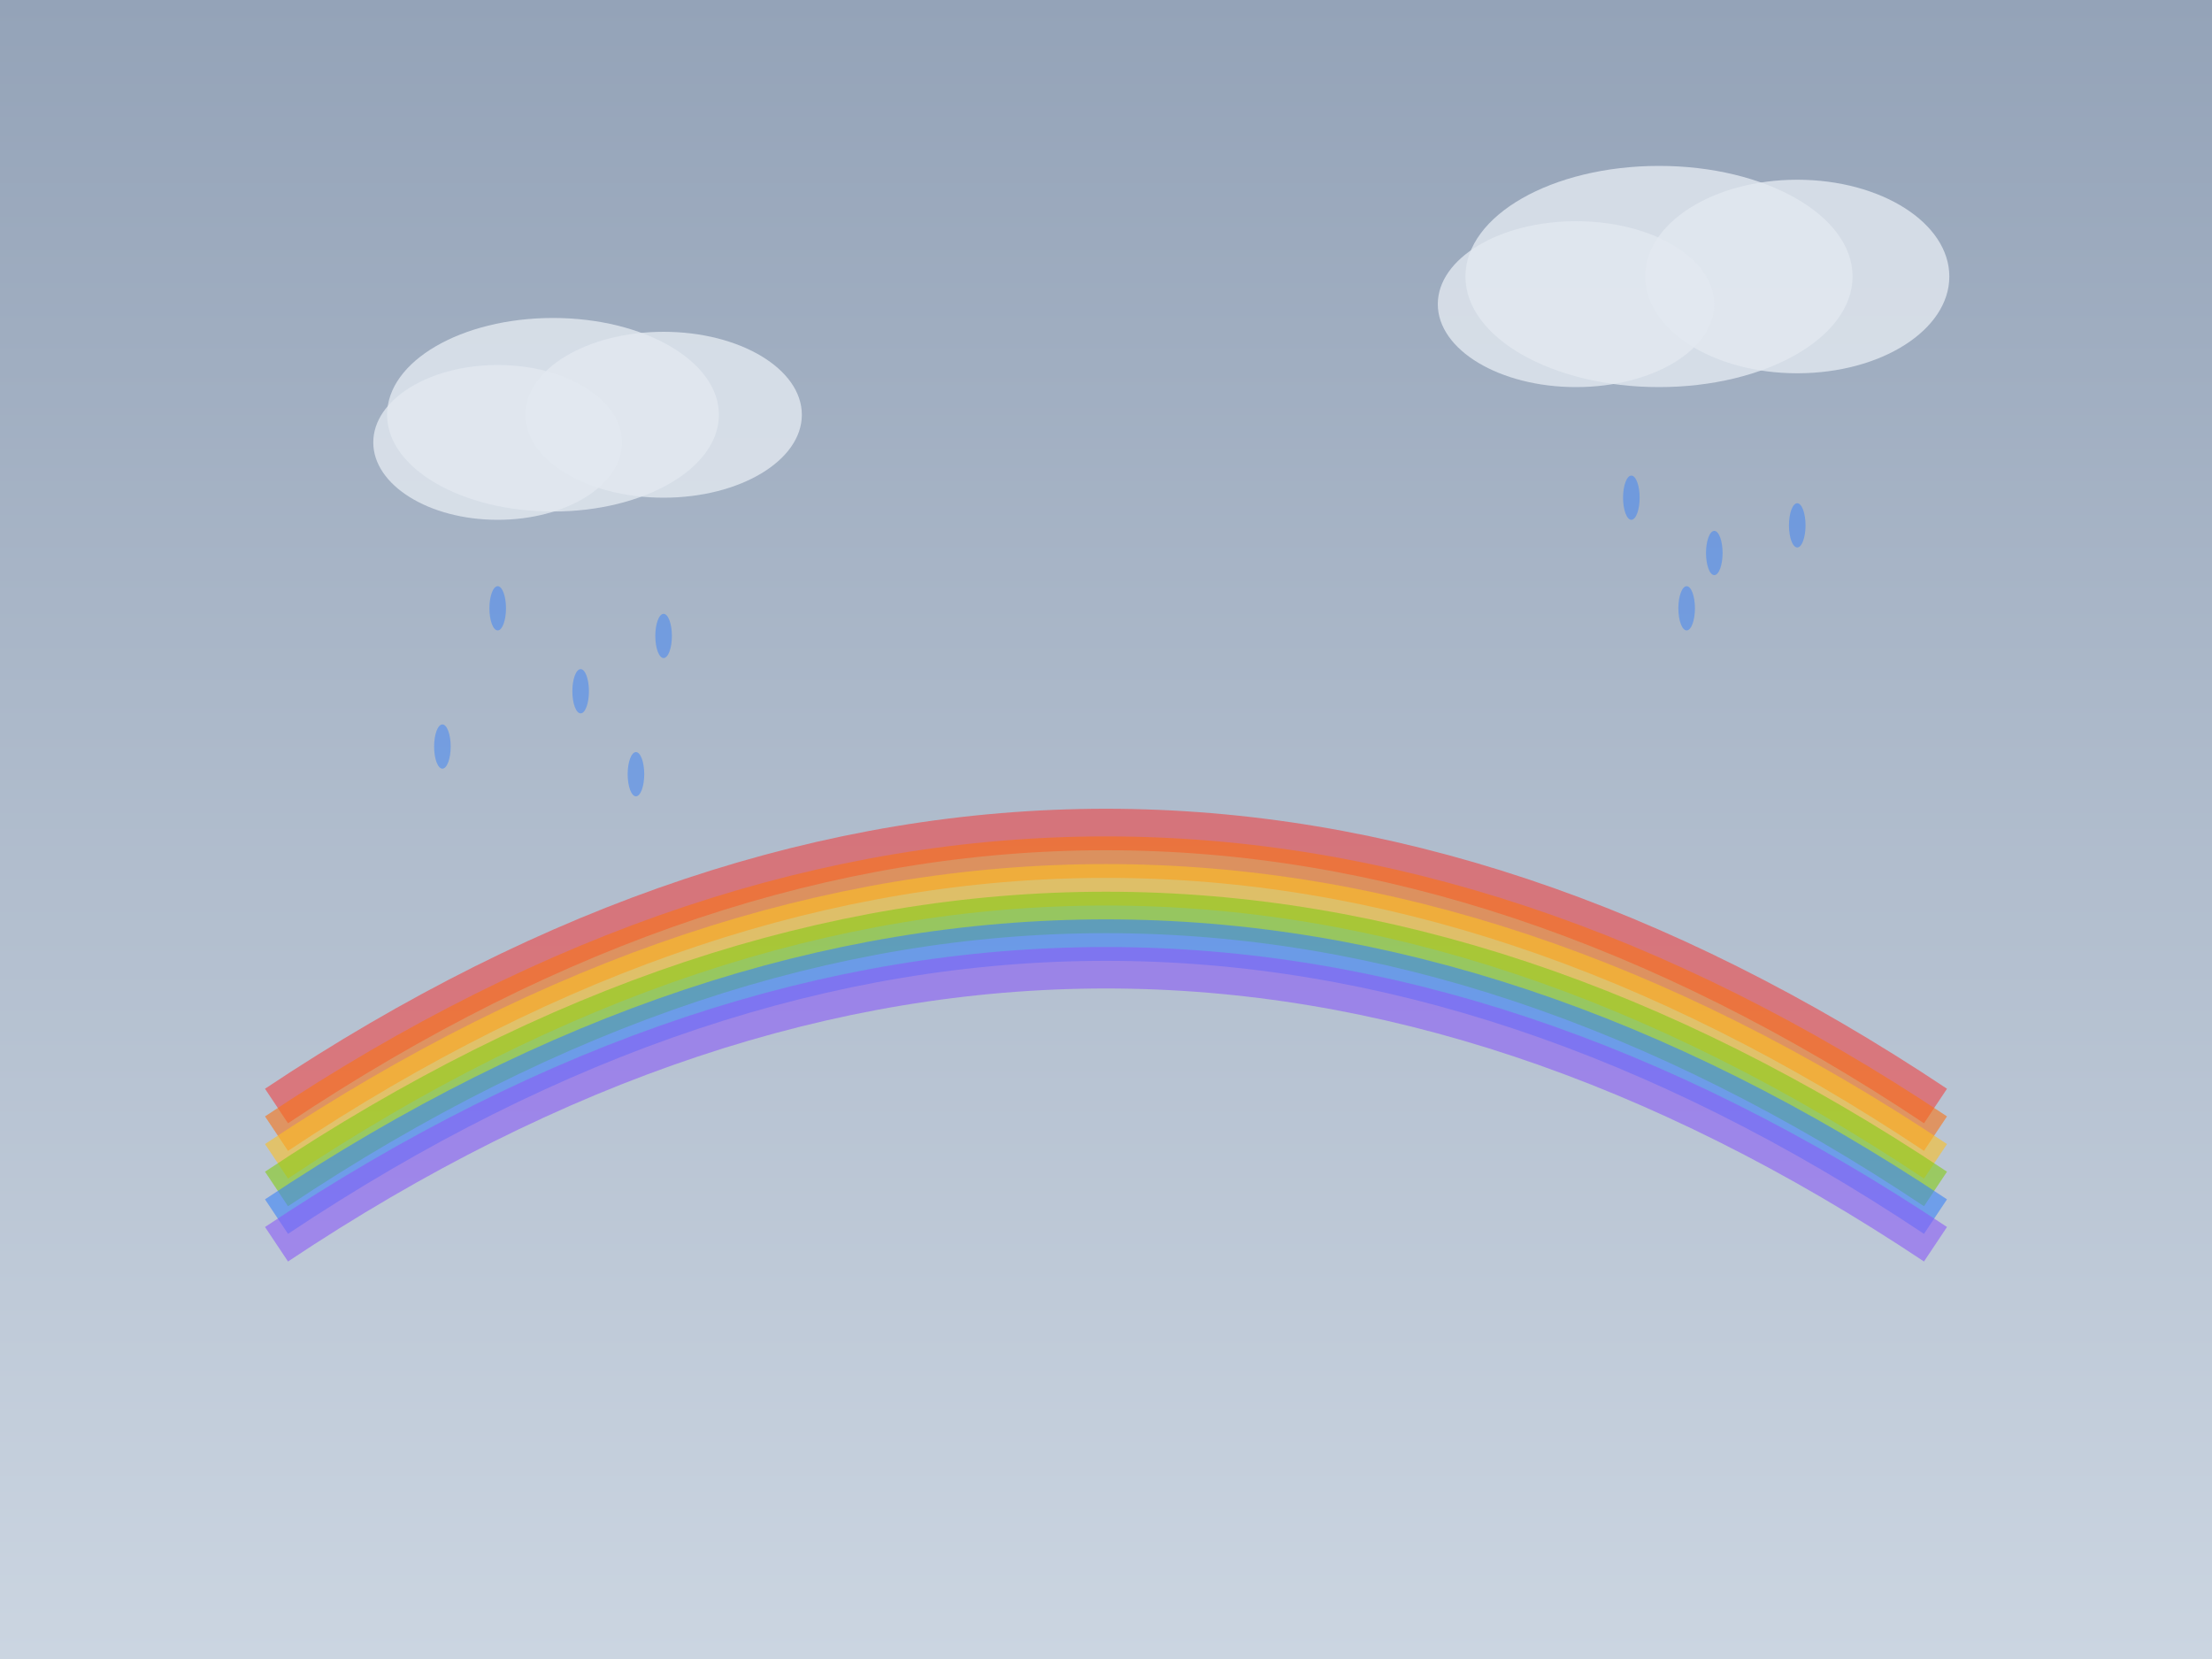
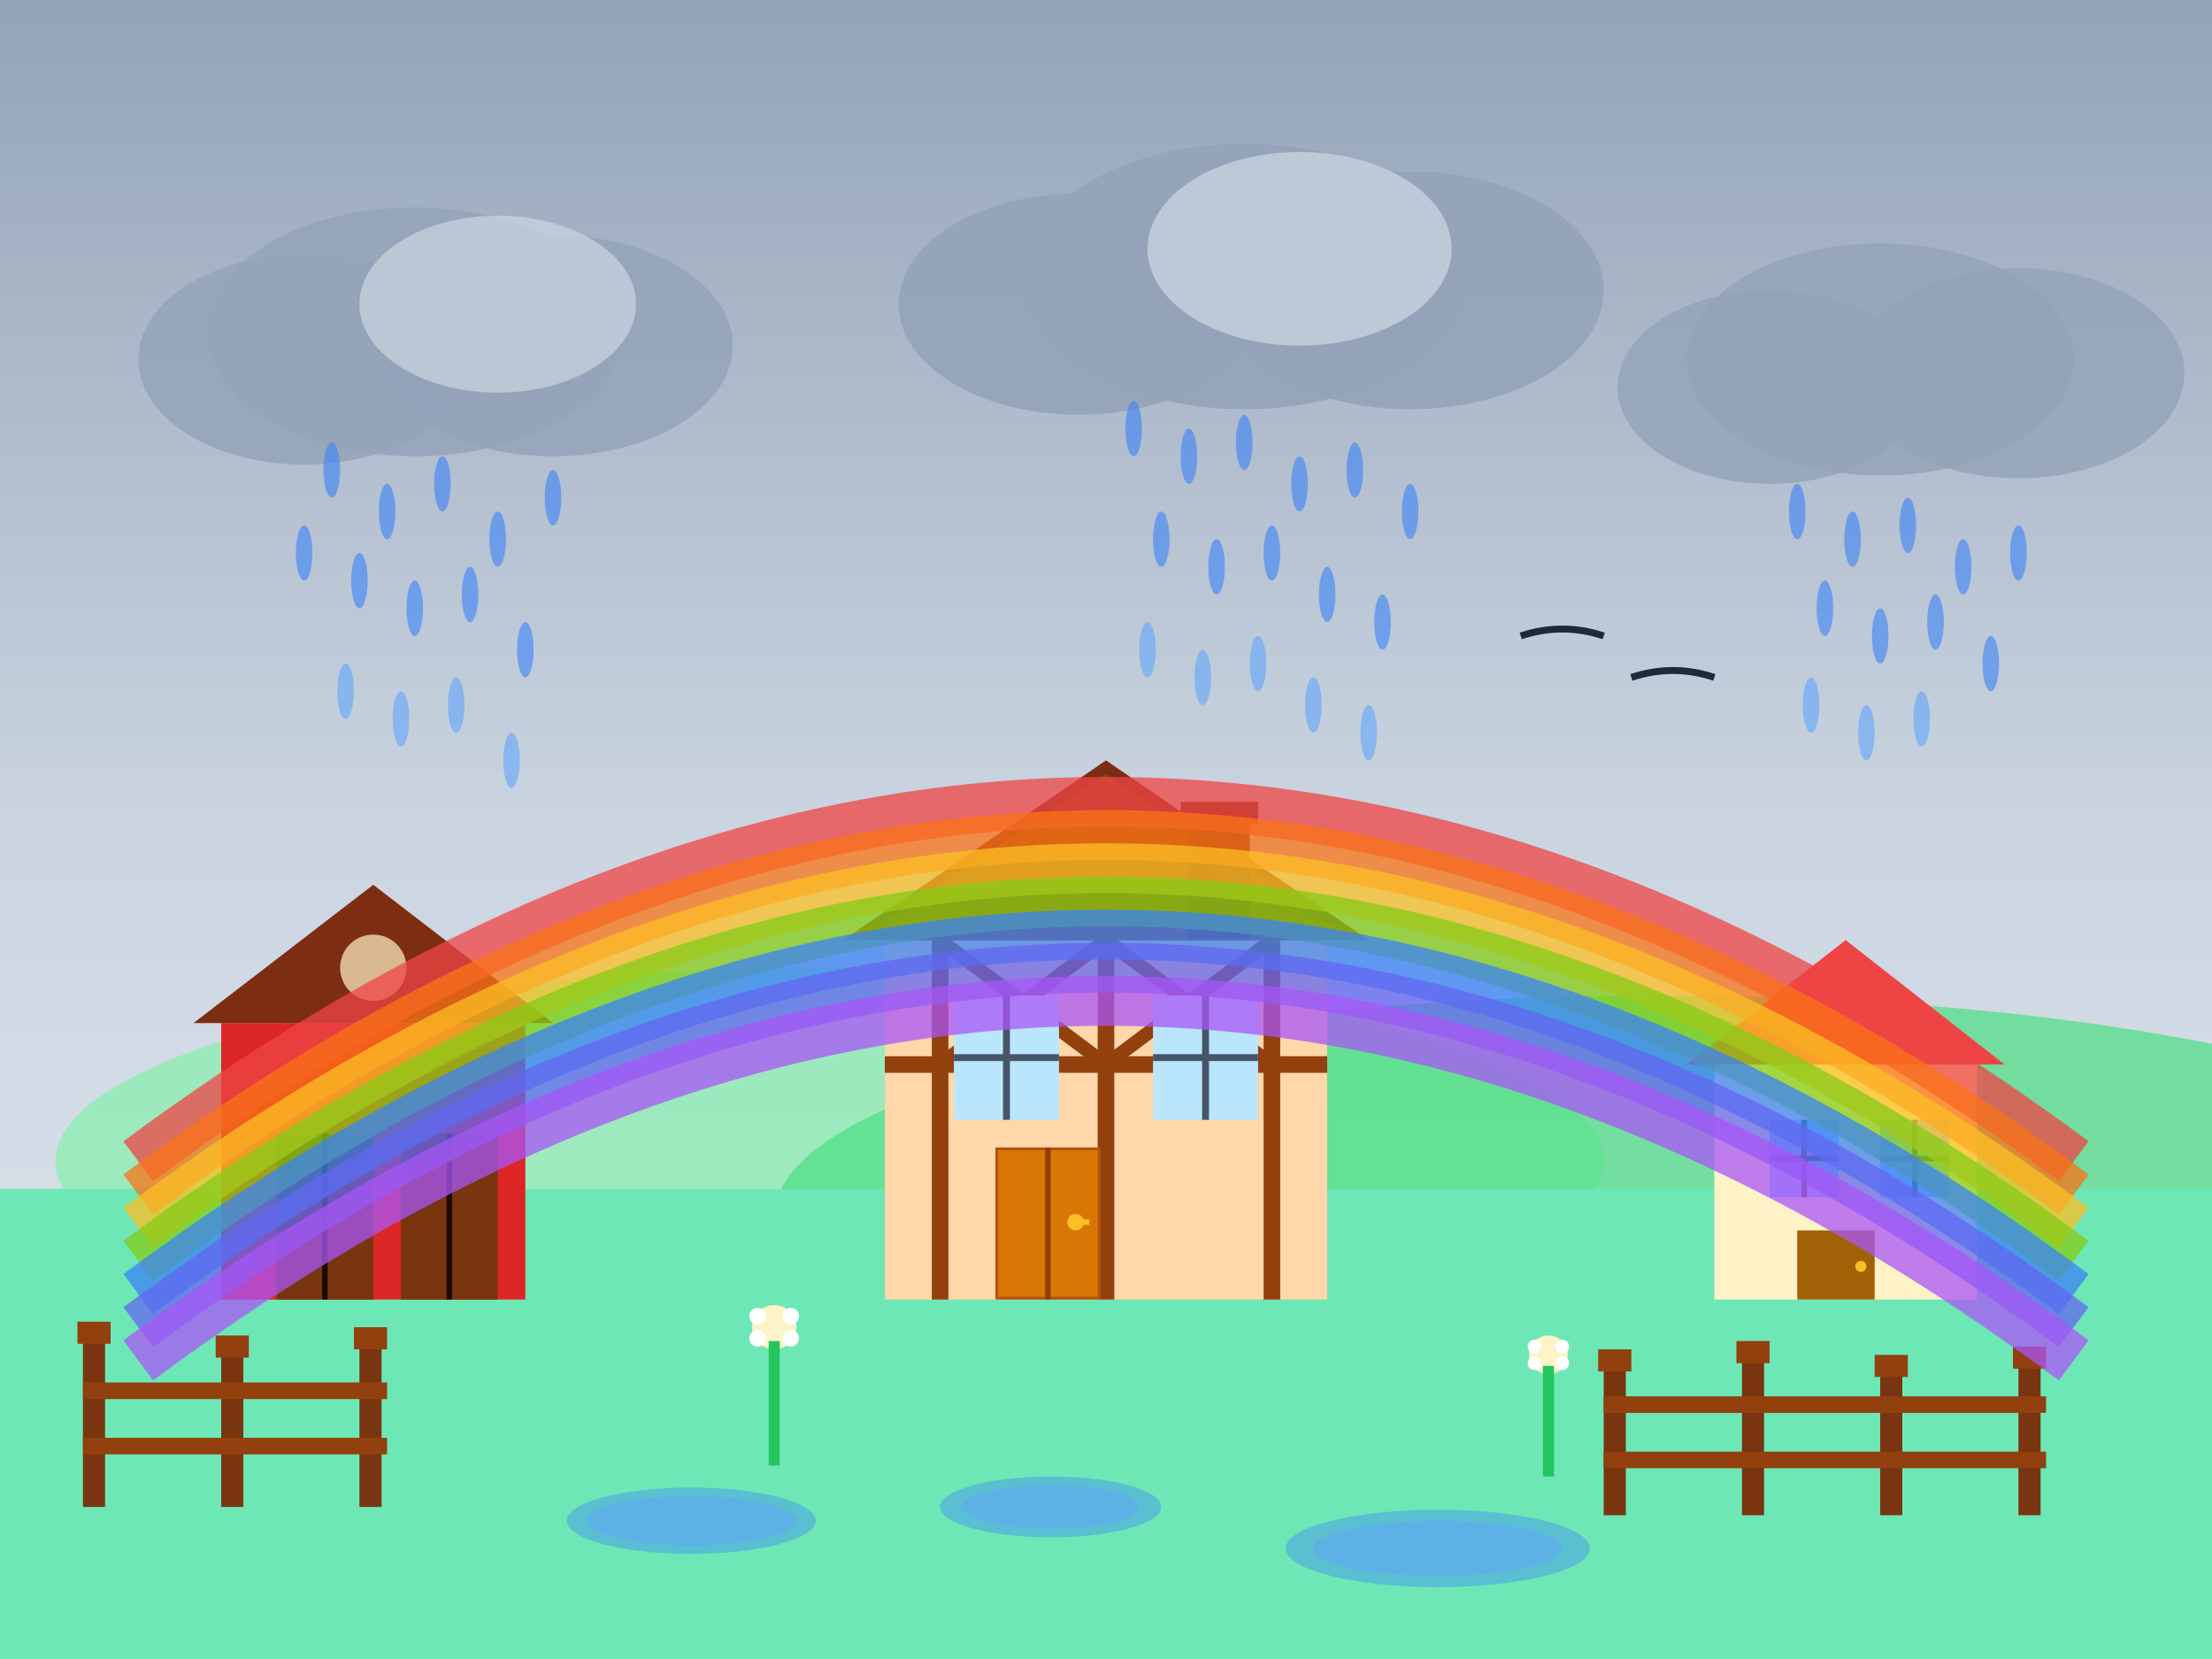
<svg xmlns="http://www.w3.org/2000/svg" viewBox="0 0 800 600">
  <defs>
    <linearGradient id="aprilSky" x1="0%" y1="0%" x2="0%" y2="100%">
      <stop offset="0%" style="stop-color:#94a3b8;stop-opacity:1" />
-       <stop offset="100%" style="stop-color:#cbd5e1;stop-opacity:1" />
+       <stop offset="50%" style="stop-color:#cbd5e1;stop-opacity:1" />
+       <stop offset="100%" style="stop-color:#e2e8f0;stop-opacity:1" />
    </linearGradient>
  </defs>
  <rect width="800" height="600" fill="url(#aprilSky)" />
-   <path d="M 100 400 Q 400 200 700 400" stroke="#ef4444" stroke-width="15" fill="none" opacity="0.6" />
-   <path d="M 100 410 Q 400 210 700 410" stroke="#f97316" stroke-width="15" fill="none" opacity="0.6" />
-   <path d="M 100 420 Q 400 220 700 420" stroke="#fbbf24" stroke-width="15" fill="none" opacity="0.6" />
-   <path d="M 100 430 Q 400 230 700 430" stroke="#84cc16" stroke-width="15" fill="none" opacity="0.6" />
-   <path d="M 100 440 Q 400 240 700 440" stroke="#3b82f6" stroke-width="15" fill="none" opacity="0.6" />
-   <path d="M 100 450 Q 400 250 700 450" stroke="#8b5cf6" stroke-width="15" fill="none" opacity="0.6" />
-   <ellipse cx="200" cy="150" rx="60" ry="35" fill="#e2e8f0" opacity="0.8" />
-   <ellipse cx="240" cy="150" rx="50" ry="30" fill="#e2e8f0" opacity="0.8" />
-   <ellipse cx="180" cy="160" rx="45" ry="28" fill="#e2e8f0" opacity="0.8" />
-   <ellipse cx="600" cy="100" rx="70" ry="40" fill="#e2e8f0" opacity="0.8" />
-   <ellipse cx="650" cy="100" rx="55" ry="35" fill="#e2e8f0" opacity="0.8" />
-   <ellipse cx="570" cy="110" rx="50" ry="30" fill="#e2e8f0" opacity="0.8" />
-   <ellipse cx="180" cy="220" rx="3" ry="8" fill="#3b82f6" opacity="0.5" />
-   <ellipse cx="210" cy="250" rx="3" ry="8" fill="#3b82f6" opacity="0.5" />
-   <ellipse cx="240" cy="230" rx="3" ry="8" fill="#3b82f6" opacity="0.5" />
-   <ellipse cx="160" cy="270" rx="3" ry="8" fill="#3b82f6" opacity="0.5" />
-   <ellipse cx="230" cy="280" rx="3" ry="8" fill="#3b82f6" opacity="0.5" />
-   <ellipse cx="590" cy="180" rx="3" ry="8" fill="#3b82f6" opacity="0.5" />
-   <ellipse cx="620" cy="200" rx="3" ry="8" fill="#3b82f6" opacity="0.5" />
-   <ellipse cx="650" cy="190" rx="3" ry="8" fill="#3b82f6" opacity="0.5" />
-   <ellipse cx="610" cy="220" rx="3" ry="8" fill="#3b82f6" opacity="0.5" />
+   <ellipse cx="300" cy="420" rx="280" ry="70" fill="#86efac" opacity="0.7" />
+   <ellipse cx="600" cy="440" rx="320" ry="80" fill="#4ade80" opacity="0.7" />
+   <rect y="430" width="800" height="170" fill="#6ee7b7" />
+   <rect x="320" y="340" width="160" height="130" fill="#fed7aa" />
+   <line x1="340" y1="340" x2="340" y2="470" stroke="#92400e" stroke-width="6" />
+   <line x1="400" y1="340" x2="400" y2="470" stroke="#92400e" stroke-width="6" />
+   <line x1="460" y1="340" x2="460" y2="470" stroke="#92400e" stroke-width="6" />
+   <line x1="320" y1="385" x2="480" y2="385" stroke="#92400e" stroke-width="6" />
+   <line x1="340" y1="385" x2="400" y2="340" stroke="#92400e" stroke-width="5" />
+   <line x1="400" y1="385" x2="340" y2="340" stroke="#92400e" stroke-width="5" />
+   <line x1="400" y1="385" x2="460" y2="340" stroke="#92400e" stroke-width="5" />
+   <line x1="460" y1="385" x2="400" y2="340" stroke="#92400e" stroke-width="5" />
+   <path d="M 305 340 L 400 275 L 495 340 Z" fill="#7c2d12" />
+   <path d="M 310 340 L 400 280 L 490 340 Z" fill="#92400e" />
+   <line x1="310" y1="340" x2="400" y2="285" stroke="#78350f" stroke-width="2" opacity="0.4" />
+   <line x1="320" y1="335" x2="400" y2="290" stroke="#78350f" stroke-width="2" opacity="0.4" />
+   <line x1="490" y1="340" x2="400" y2="285" stroke="#78350f" stroke-width="2" opacity="0.4" />
+   <line x1="480" y1="335" x2="400" y2="290" stroke="#78350f" stroke-width="2" opacity="0.4" />
+   <rect x="430" y="295" width="22" height="45" fill="#7c2d12" />
+   <rect x="427" y="290" width="28" height="8" fill="#78350f" />
+   <rect x="345" y="360" width="38" height="45" fill="#bae6fd" />
+   <line x1="364" y1="360" x2="364" y2="405" stroke="#475569" stroke-width="2.5" />
+   <line x1="345" y1="382.5" x2="383" y2="382.5" stroke="#475569" stroke-width="2.5" />
+   <rect x="417" y="360" width="38" height="45" fill="#bae6fd" />
+   <line x1="436" y1="360" x2="436" y2="405" stroke="#475569" stroke-width="2.5" />
+   <line x1="417" y1="382.5" x2="455" y2="382.5" stroke="#475569" stroke-width="2.5" />
+   <rect x="360" y="415" width="38" height="55" fill="#b45309" />
+   <rect x="361" y="416" width="36" height="53" fill="#d97706" />
+   <line x1="379" y1="415" x2="379" y2="470" stroke="#92400e" stroke-width="2" />
+   <circle cx="389" cy="442" r="3" fill="#fbbf24" />
+   <line x1="389" y1="442" x2="394" y2="442" stroke="#fbbf24" stroke-width="2" />
+   <rect x="80" y="370" width="110" height="100" fill="#dc2626" />
+   <path d="M 70 370 L 135 320 L 200 370 Z" fill="#7c2d12" />
+   <rect x="100" y="410" width="35" height="60" fill="#78350f" />
+   <rect x="145" y="410" width="35" height="60" fill="#78350f" />
+   <line x1="117.5" y1="410" x2="117.5" y2="470" stroke="#1c0a00" stroke-width="2" />
+   <line x1="162.5" y1="410" x2="162.5" y2="470" stroke="#1c0a00" stroke-width="2" />
+   <circle cx="135" cy="350" r="12" fill="#fef3c7" opacity="0.7" />
+   <rect x="620" y="385" width="95" height="85" fill="#fef3c7" />
+   <path d="M 610 385 L 667.5 340 L 725 385 Z" fill="#ef4444" />
+   <rect x="640" y="405" width="25" height="28" fill="#93c5fd" />
+   <line x1="652.5" y1="405" x2="652.5" y2="433" stroke="#475569" stroke-width="2" />
+   <line x1="640" y1="419" x2="665" y2="419" stroke="#475569" stroke-width="2" />
+   <rect x="680" y="405" width="25" height="28" fill="#93c5fd" />
+   <line x1="692.5" y1="405" x2="692.5" y2="433" stroke="#475569" stroke-width="2" />
+   <line x1="680" y1="419" x2="705" y2="419" stroke="#475569" stroke-width="2" />
+   <rect x="650" y="445" width="28" height="25" fill="#a16207" />
+   <circle cx="673" cy="458" r="2" fill="#fbbf24" />
+   <g>
+     <rect x="30" y="480" width="8" height="65" fill="#78350f" />
+     <rect x="28" y="478" width="12" height="8" fill="#92400e" />
+     <rect x="80" y="485" width="8" height="60" fill="#78350f" />
+     <rect x="78" y="483" width="12" height="8" fill="#92400e" />
+     <rect x="130" y="482" width="8" height="63" fill="#78350f" />
+     <rect x="128" y="480" width="12" height="8" fill="#92400e" />
+     <rect x="580" y="490" width="8" height="58" fill="#78350f" />
+     <rect x="578" y="488" width="12" height="8" fill="#92400e" />
+     <rect x="630" y="487" width="8" height="61" fill="#78350f" />
+     <rect x="628" y="485" width="12" height="8" fill="#92400e" />
+     <rect x="680" y="492" width="8" height="56" fill="#78350f" />
+     <rect x="678" y="490" width="12" height="8" fill="#92400e" />
+     <rect x="730" y="489" width="8" height="59" fill="#78350f" />
+     <rect x="728" y="487" width="12" height="8" fill="#92400e" />
+     <rect x="30" y="500" width="110" height="6" fill="#92400e" />
+     <rect x="30" y="520" width="110" height="6" fill="#92400e" />
+     <rect x="580" y="505" width="160" height="6" fill="#92400e" />
+     <rect x="580" y="525" width="160" height="6" fill="#92400e" />
+   </g>
+   <path d="M 50 420 Q 400 160 750 420" stroke="#ef4444" stroke-width="18" fill="none" opacity="0.75" />
+   <path d="M 50 432 Q 400 172 750 432" stroke="#f97316" stroke-width="18" fill="none" opacity="0.75" />
+   <path d="M 50 444 Q 400 184 750 444" stroke="#fbbf24" stroke-width="18" fill="none" opacity="0.75" />
+   <path d="M 50 456 Q 400 196 750 456" stroke="#84cc16" stroke-width="18" fill="none" opacity="0.75" />
+   <path d="M 50 468 Q 400 208 750 468" stroke="#3b82f6" stroke-width="18" fill="none" opacity="0.75" />
+   <path d="M 50 480 Q 400 220 750 480" stroke="#6366f1" stroke-width="18" fill="none" opacity="0.75" />
+   <path d="M 50 492 Q 400 232 750 492" stroke="#a855f7" stroke-width="18" fill="none" opacity="0.75" />
+   <ellipse cx="150" cy="120" rx="75" ry="45" fill="#94a3b8" opacity="0.85" />
+   <ellipse cx="200" cy="125" rx="65" ry="40" fill="#94a3b8" opacity="0.85" />
+   <ellipse cx="110" cy="130" rx="60" ry="38" fill="#94a3b8" opacity="0.85" />
+   <ellipse cx="180" cy="110" rx="50" ry="32" fill="#cbd5e1" opacity="0.7" />
+   <ellipse cx="450" cy="100" rx="80" ry="48" fill="#94a3b8" opacity="0.9" />
+   <ellipse cx="510" cy="105" rx="70" ry="43" fill="#94a3b8" opacity="0.9" />
+   <ellipse cx="390" cy="110" rx="65" ry="40" fill="#94a3b8" opacity="0.9" />
+   <ellipse cx="470" cy="90" rx="55" ry="35" fill="#cbd5e1" opacity="0.75" />
+   <ellipse cx="680" cy="130" rx="70" ry="42" fill="#94a3b8" opacity="0.8" />
+   <ellipse cx="730" cy="135" rx="60" ry="38" fill="#94a3b8" opacity="0.8" />
+   <ellipse cx="640" cy="140" rx="55" ry="35" fill="#94a3b8" opacity="0.8" />
+   <g opacity="0.6">
+     <ellipse cx="120" cy="170" rx="3" ry="10" fill="#3b82f6" />
+     <ellipse cx="140" cy="185" rx="3" ry="10" fill="#3b82f6" />
+     <ellipse cx="160" cy="175" rx="3" ry="10" fill="#3b82f6" />
+     <ellipse cx="180" cy="195" rx="3" ry="10" fill="#3b82f6" />
+     <ellipse cx="200" cy="180" rx="3" ry="10" fill="#3b82f6" />
+     <ellipse cx="130" cy="210" rx="3" ry="10" fill="#3b82f6" />
+     <ellipse cx="150" cy="220" rx="3" ry="10" fill="#3b82f6" />
+     <ellipse cx="170" cy="215" rx="3" ry="10" fill="#3b82f6" />
+     <ellipse cx="110" cy="200" rx="3" ry="10" fill="#3b82f6" />
+     <ellipse cx="190" cy="235" rx="3" ry="10" fill="#3b82f6" />
+     <ellipse cx="125" cy="250" rx="3" ry="10" fill="#60a5fa" />
+     <ellipse cx="145" cy="260" rx="3" ry="10" fill="#60a5fa" />
+     <ellipse cx="165" cy="255" rx="3" ry="10" fill="#60a5fa" />
+     <ellipse cx="185" cy="275" rx="3" ry="10" fill="#60a5fa" />
+     <ellipse cx="410" cy="155" rx="3" ry="10" fill="#3b82f6" />
+     <ellipse cx="430" cy="165" rx="3" ry="10" fill="#3b82f6" />
+     <ellipse cx="450" cy="160" rx="3" ry="10" fill="#3b82f6" />
+     <ellipse cx="470" cy="175" rx="3" ry="10" fill="#3b82f6" />
+     <ellipse cx="490" cy="170" rx="3" ry="10" fill="#3b82f6" />
+     <ellipse cx="510" cy="185" rx="3" ry="10" fill="#3b82f6" />
+     <ellipse cx="420" cy="195" rx="3" ry="10" fill="#3b82f6" />
+     <ellipse cx="440" cy="205" rx="3" ry="10" fill="#3b82f6" />
+     <ellipse cx="460" cy="200" rx="3" ry="10" fill="#3b82f6" />
+     <ellipse cx="480" cy="215" rx="3" ry="10" fill="#3b82f6" />
+     <ellipse cx="500" cy="225" rx="3" ry="10" fill="#3b82f6" />
+     <ellipse cx="415" cy="235" rx="3" ry="10" fill="#60a5fa" />
+     <ellipse cx="435" cy="245" rx="3" ry="10" fill="#60a5fa" />
+     <ellipse cx="455" cy="240" rx="3" ry="10" fill="#60a5fa" />
+     <ellipse cx="475" cy="255" rx="3" ry="10" fill="#60a5fa" />
+     <ellipse cx="495" cy="265" rx="3" ry="10" fill="#60a5fa" />
+     <ellipse cx="650" cy="185" rx="3" ry="10" fill="#3b82f6" />
+     <ellipse cx="670" cy="195" rx="3" ry="10" fill="#3b82f6" />
+     <ellipse cx="690" cy="190" rx="3" ry="10" fill="#3b82f6" />
+     <ellipse cx="710" cy="205" rx="3" ry="10" fill="#3b82f6" />
+     <ellipse cx="730" cy="200" rx="3" ry="10" fill="#3b82f6" />
+     <ellipse cx="660" cy="220" rx="3" ry="10" fill="#3b82f6" />
+     <ellipse cx="680" cy="230" rx="3" ry="10" fill="#3b82f6" />
+     <ellipse cx="700" cy="225" rx="3" ry="10" fill="#3b82f6" />
+     <ellipse cx="720" cy="240" rx="3" ry="10" fill="#3b82f6" />
+     <ellipse cx="655" cy="255" rx="3" ry="10" fill="#60a5fa" />
+     <ellipse cx="675" cy="265" rx="3" ry="10" fill="#60a5fa" />
+     <ellipse cx="695" cy="260" rx="3" ry="10" fill="#60a5fa" />
+   </g>
+   <ellipse cx="250" cy="550" rx="45" ry="12" fill="#3b82f6" opacity="0.4" />
+   <ellipse cx="250" cy="550" rx="38" ry="9" fill="#60a5fa" opacity="0.5" />
+   <ellipse cx="520" cy="560" rx="55" ry="14" fill="#3b82f6" opacity="0.4" />
+   <ellipse cx="520" cy="560" rx="45" ry="10" fill="#60a5fa" opacity="0.5" />
+   <ellipse cx="380" cy="545" rx="40" ry="11" fill="#3b82f6" opacity="0.4" />
+   <ellipse cx="380" cy="545" rx="32" ry="8" fill="#60a5fa" opacity="0.5" />
+   <circle cx="280" cy="480" r="8" fill="#fef3c7" />
+   <circle cx="274" cy="476" r="3" fill="#ffffff" />
+   <circle cx="286" cy="476" r="3" fill="#ffffff" />
+   <circle cx="274" cy="484" r="3" fill="#ffffff" />
+   <circle cx="286" cy="484" r="3" fill="#ffffff" />
+   <rect x="278" y="485" width="4" height="45" fill="#22c55e" />
+   <circle cx="560" cy="490" r="7" fill="#fef3c7" />
+   <circle cx="555" cy="487" r="2.5" fill="#ffffff" />
+   <circle cx="565" cy="487" r="2.5" fill="#ffffff" />
+   <circle cx="555" cy="493" r="2.5" fill="#ffffff" />
+   <circle cx="565" cy="493" r="2.5" fill="#ffffff" />
+   <rect x="558" y="494" width="4" height="40" fill="#22c55e" />
+   <path d="M 550 230 Q 565 225 580 230" stroke="#1e293b" stroke-width="2.5" fill="none" />
+   <path d="M 590 245 Q 605 240 620 245" stroke="#1e293b" stroke-width="2.5" fill="none" />
</svg>
